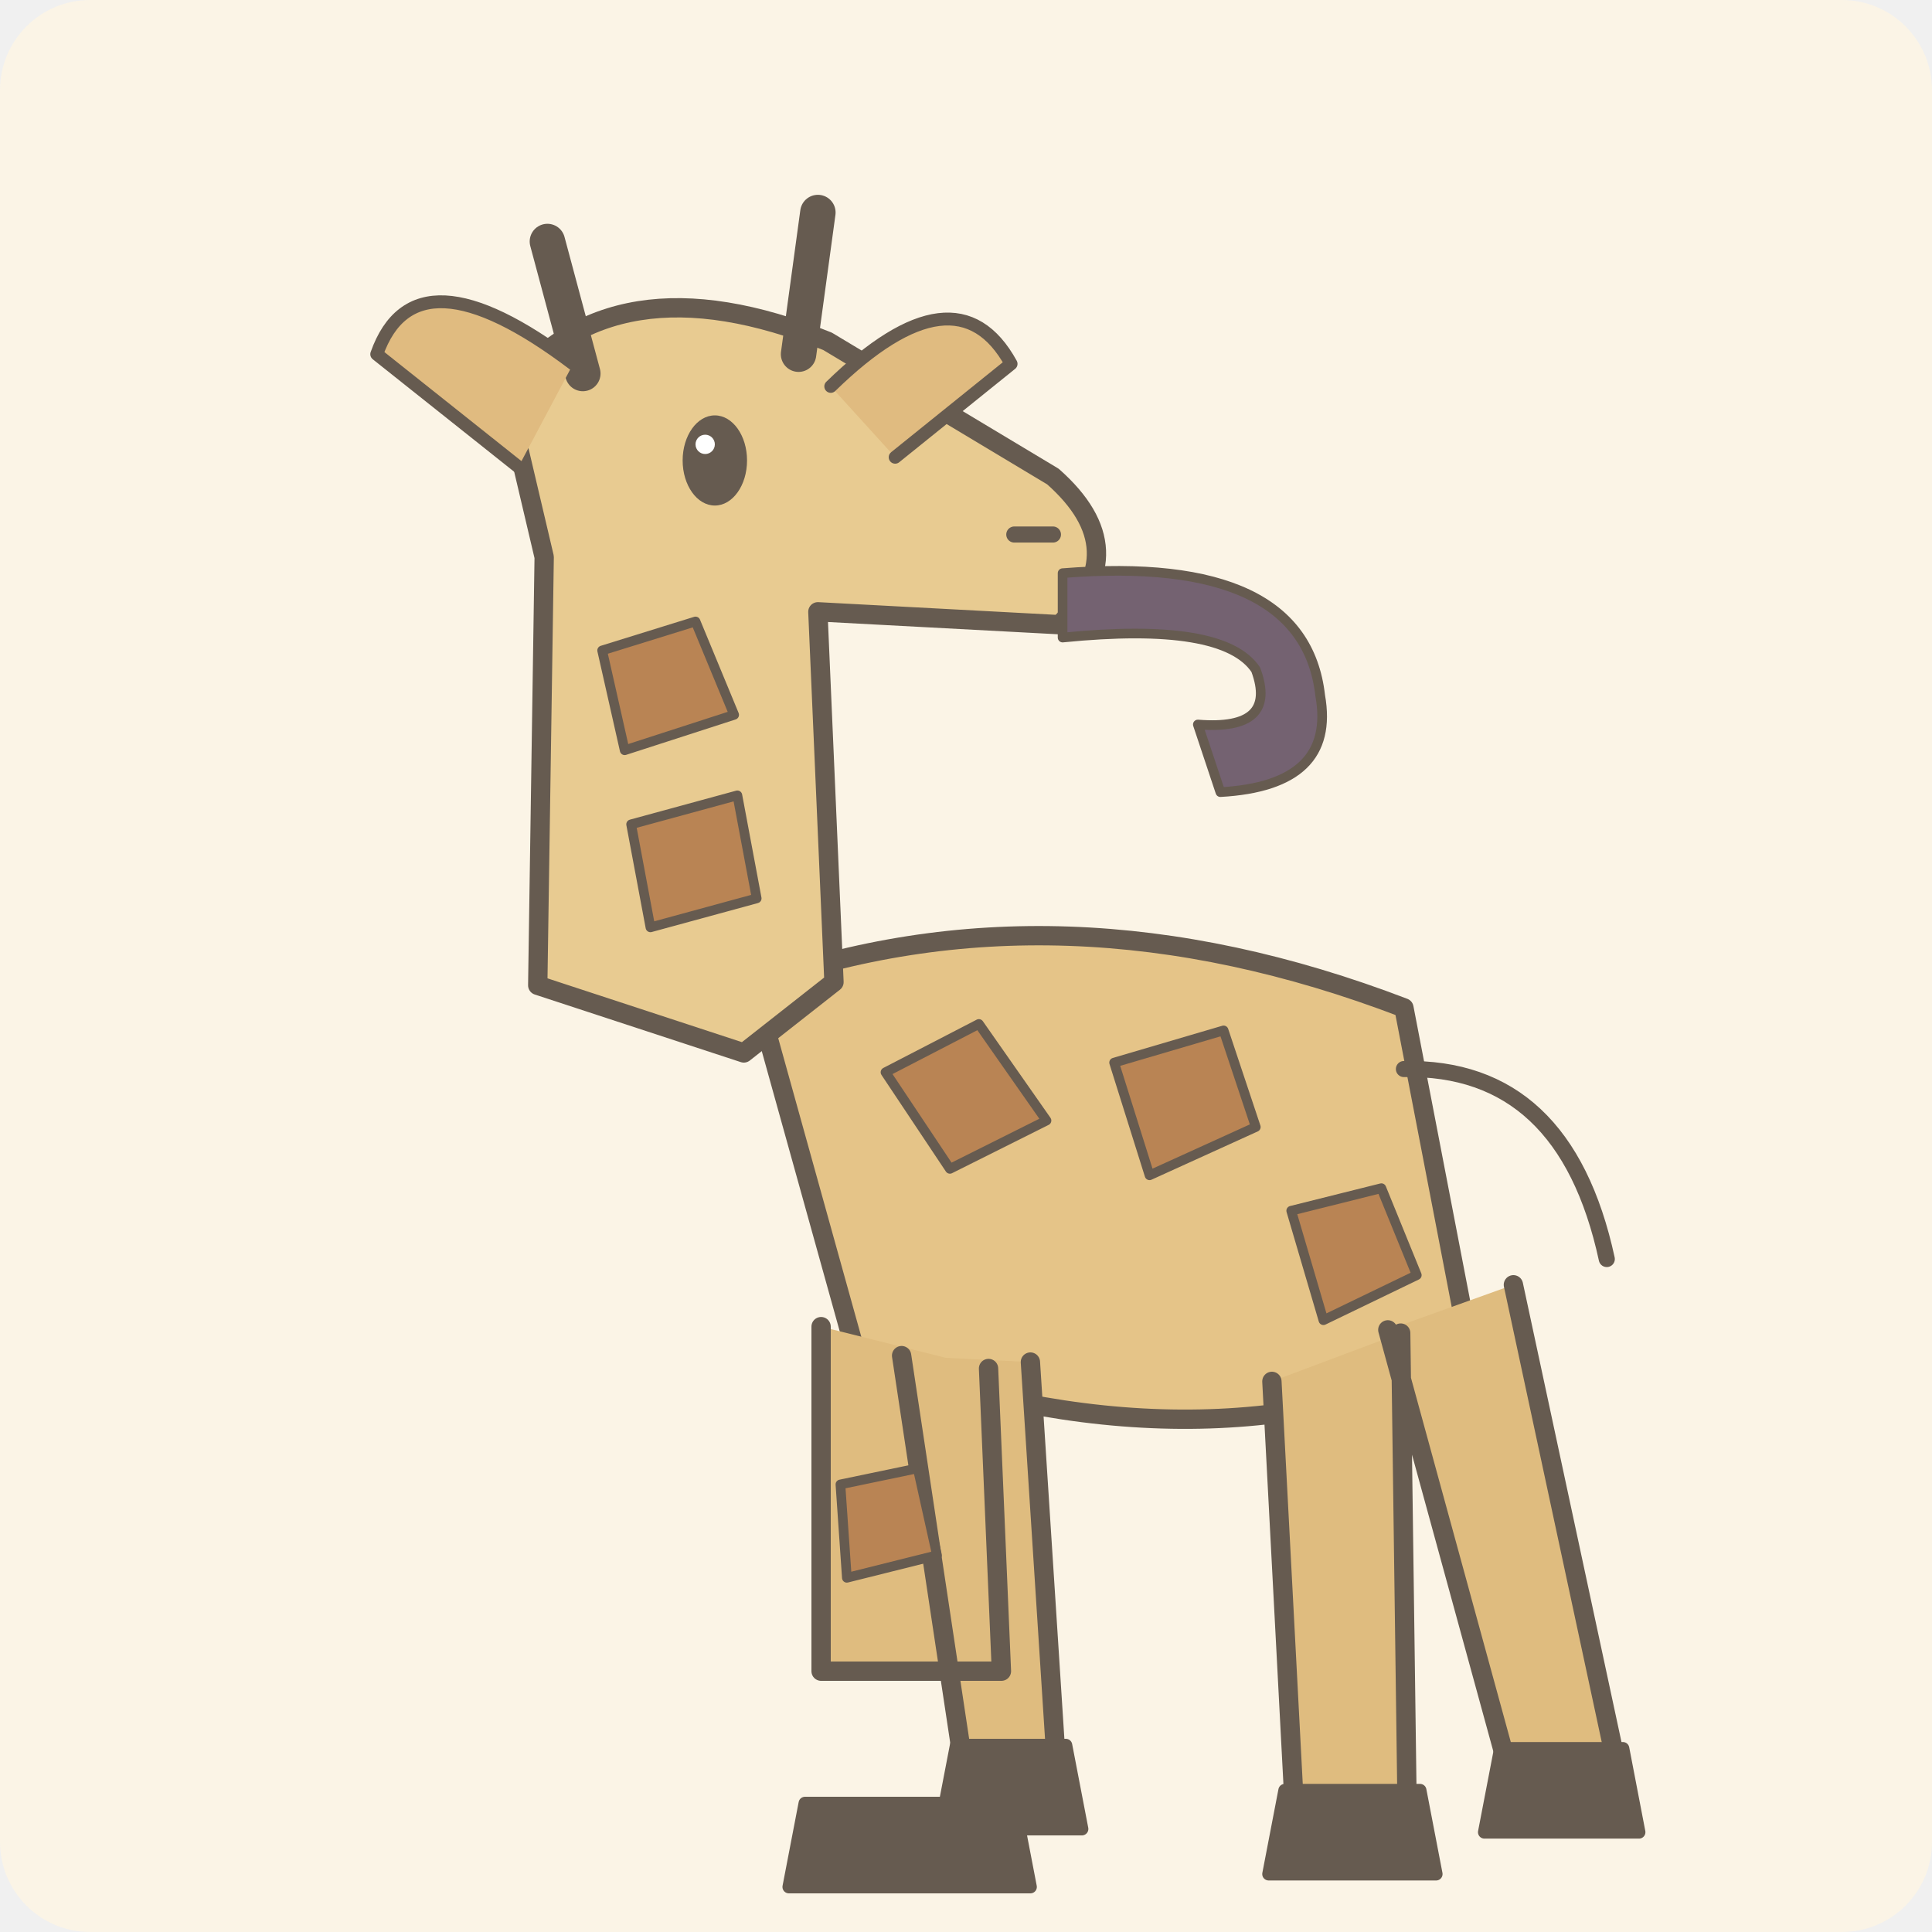
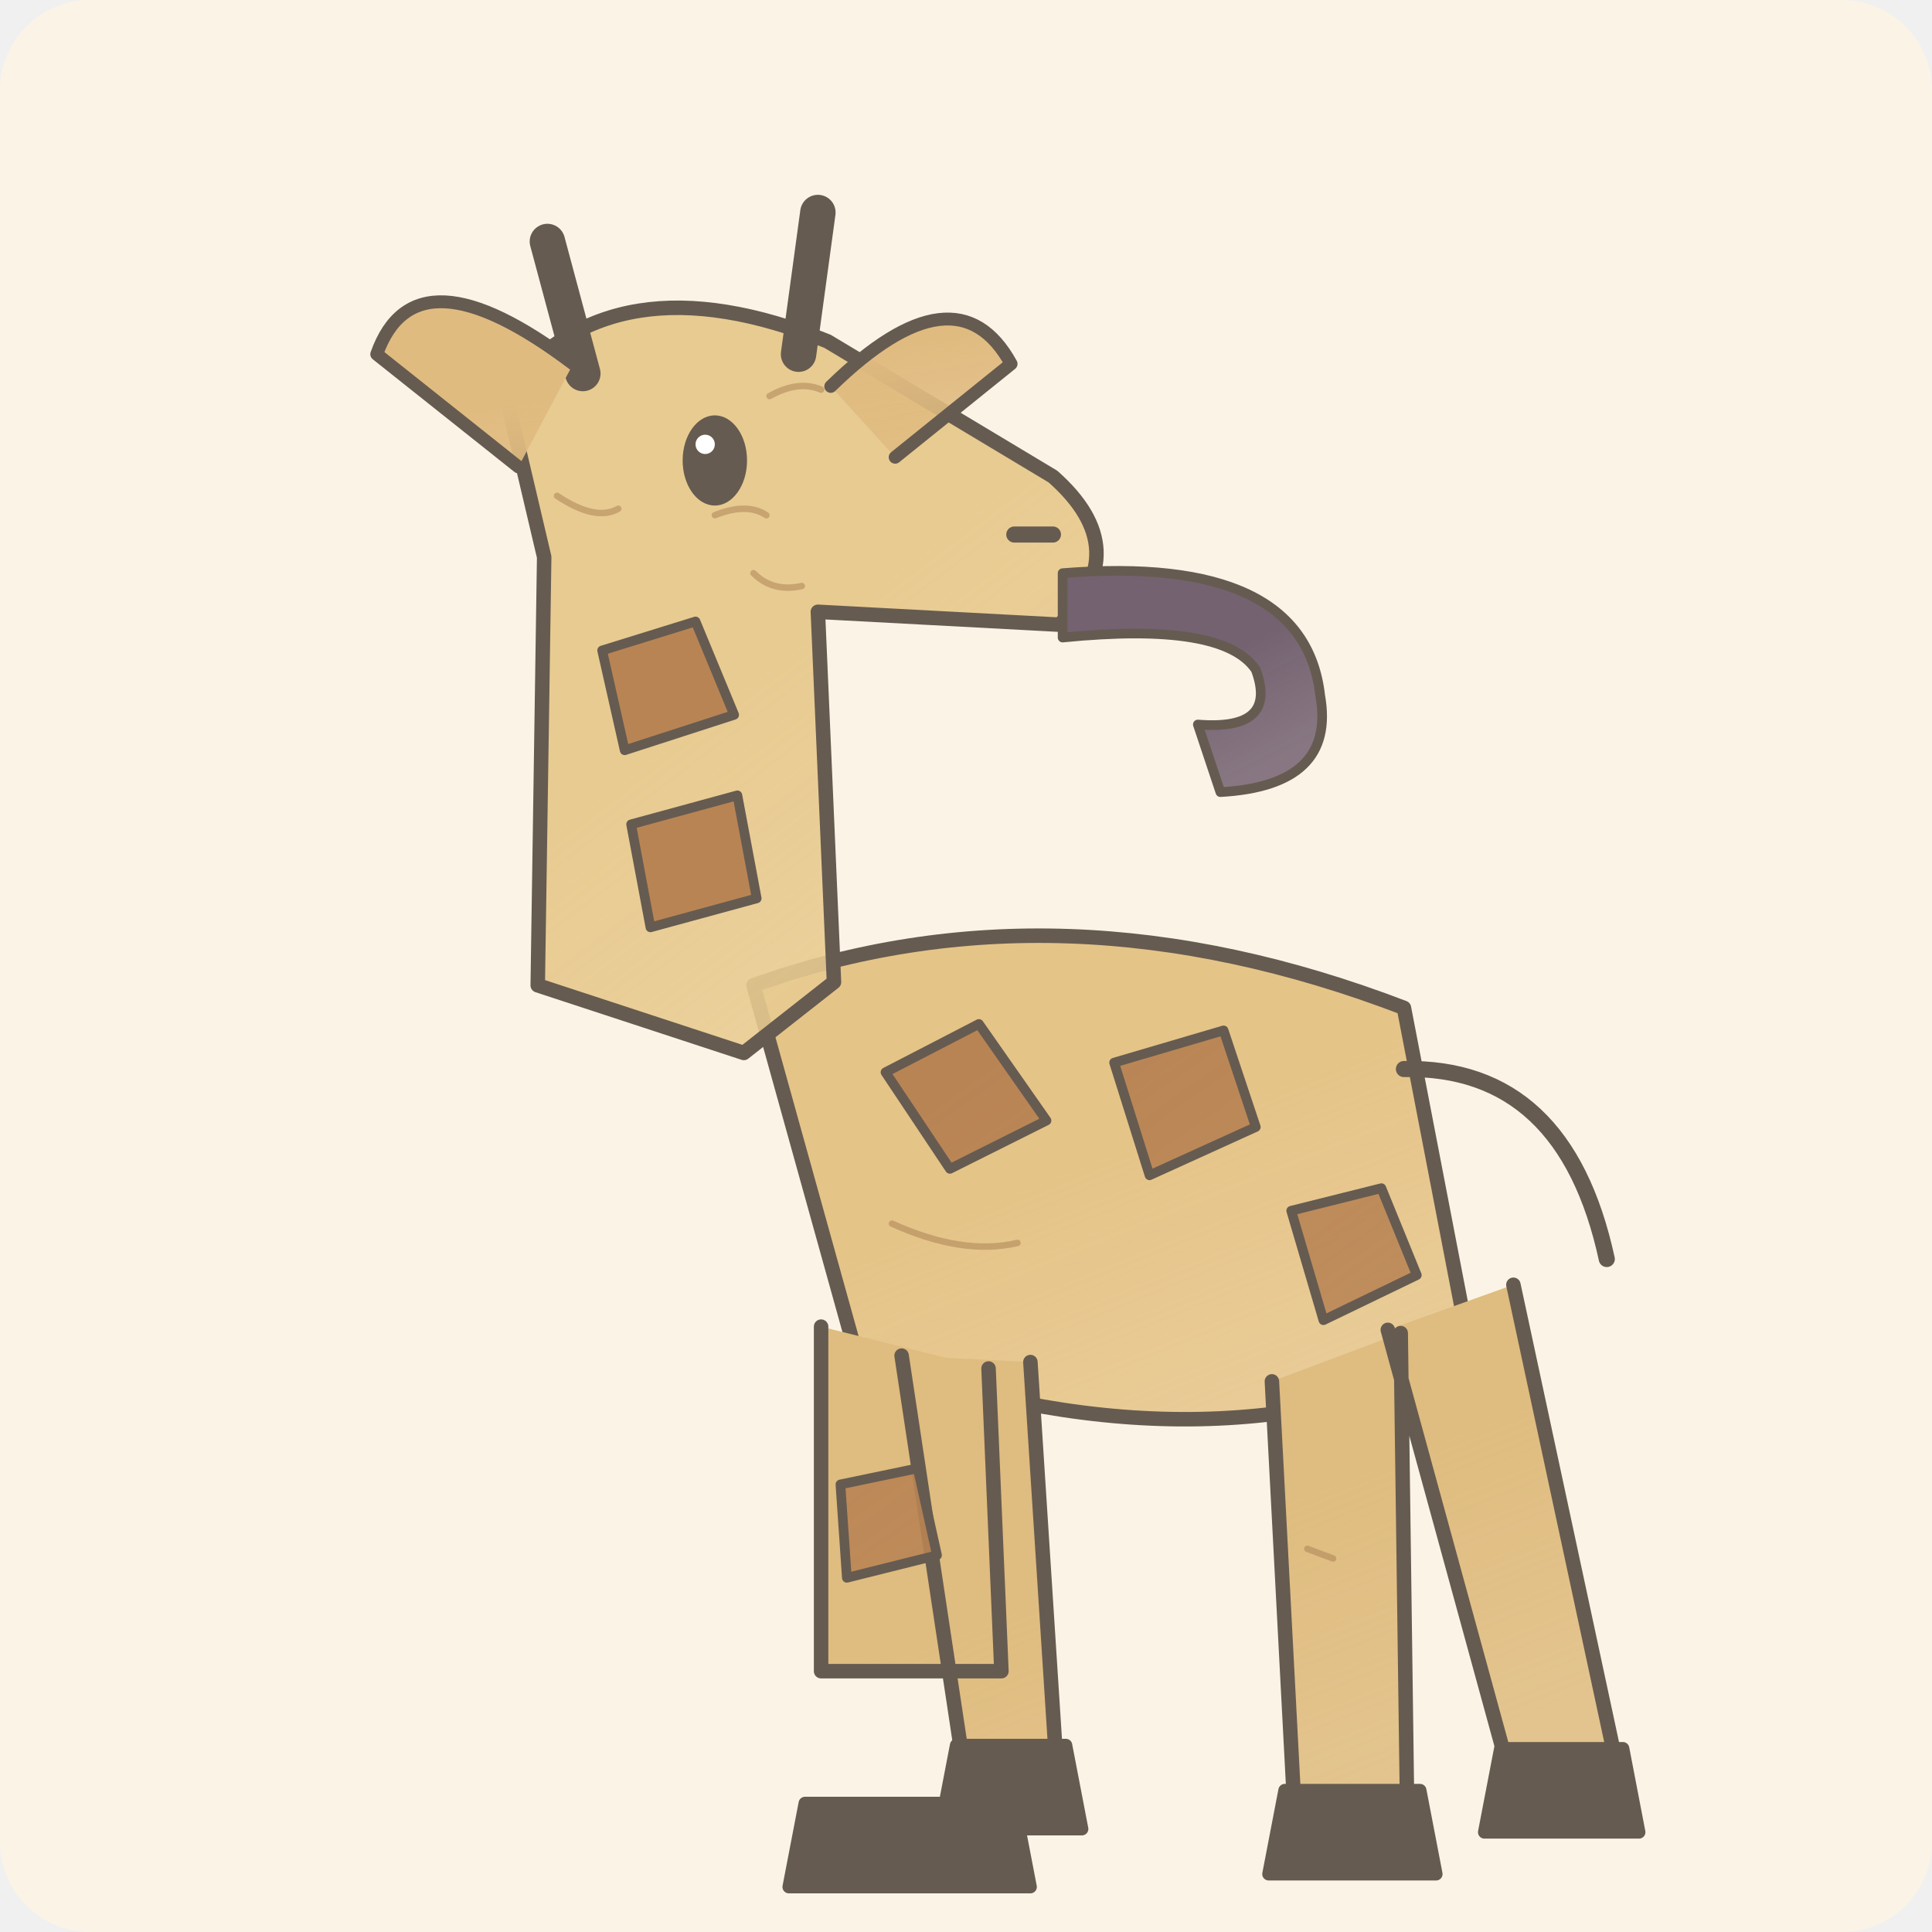
<svg xmlns="http://www.w3.org/2000/svg" viewBox="0 0 600 600" data-full-animal="giraffe" data-illustration="complete">
  <rect width="600" height="600" rx="28" fill="#fbf4e6" />
-   <path d="M234 306Q329 272 436 313L457 422Q372 460 266 421Z" fill="#e5c488" stroke="#665b50" stroke-width="6" stroke-linecap="round" stroke-linejoin="round" />
-   <path d="M255 412L255 519L311 519L307 425M395 429L402 562L437 562L435 414M431 413L468 548L502 548L470 399M280 421L299 547L328 547L320 423" fill="#dfbc7f" stroke="#665b50" stroke-width="6" stroke-linecap="round" stroke-linejoin="round" />
+   <defs>
+     <linearGradient id="coat-e5c488" x1="0" x2=".6" y1="0" y2="1">
+       <stop stop-color="#e5c488" />
+       <stop offset=".55" stop-color="#e5c488" />
+       <stop offset="1" stop-color="#e5c488" stop-opacity=".85" />
+     </linearGradient>
+     <linearGradient id="coat-dfbc7f" x1="0" x2=".6" y1="0" y2="1">
+       <stop stop-color="#dfbc7f" />
+       <stop offset=".55" stop-color="#dfbc7f" />
+       <stop offset="1" stop-color="#dfbc7f" stop-opacity=".85" />
+     </linearGradient>
+     <linearGradient id="coat-e8cb91" x1="0" x2=".6" y1="0" y2="1">
+       <stop stop-color="#e8cb91" />
+       <stop offset=".55" stop-color="#e8cb91" />
+       <stop offset="1" stop-color="#e8cb91" stop-opacity=".85" />
+     </linearGradient>
+     <linearGradient id="coat-e0bb80" x1="0" x2=".6" y1="0" y2="1">
+       <stop stop-color="#e0bb80" />
+       <stop offset=".55" stop-color="#e0bb80" />
+       <stop offset="1" stop-color="#e0bb80" stop-opacity=".85" />
+     </linearGradient>
+     <linearGradient id="coat-b98454" x1="0" x2=".6" y1="0" y2="1">
+       <stop stop-color="#b98454" />
+       <stop offset=".55" stop-color="#b98454" />
+       <stop offset="1" stop-color="#b98454" stop-opacity=".85" />
+     </linearGradient>
+     <linearGradient id="coat-746271" x1="0" x2=".6" y1="0" y2="1">
+       <stop stop-color="#746271" />
+       <stop offset=".55" stop-color="#746271" />
+       <stop offset="1" stop-color="#746271" stop-opacity=".85" />
+     </linearGradient>
+     <mask id="detail-mask">
+       <rect width="600" height="600" fill="white" />
+       <rect x="320" y="165" width="105" height="95" fill="black" />
+     </mask>
+   </defs>
+   <path d="M234 306Q329 272 436 313L457 422Q372 460 266 421Z" fill="url(#coat-e5c488)" stroke="#665b50" stroke-width="4.5" stroke-linecap="round" stroke-linejoin="round" />
+   <path d="M255 412L255 519L311 519L307 425M395 429L402 562L437 562L435 414M431 413L468 548L502 548L470 399M280 421L299 547L328 547L320 423" fill="url(#coat-dfbc7f)" stroke="#665b50" stroke-width="4.5" stroke-linecap="round" stroke-linejoin="round" />
  <path d="M399 556l-5 26h52l-5 -26Z" fill="#665b50" stroke="#665b50" stroke-width="4" stroke-linecap="round" stroke-linejoin="round" />
  <path d="M466 543l-5 26h48l-5 -26Z" fill="#665b50" stroke="#665b50" stroke-width="4" stroke-linecap="round" stroke-linejoin="round" />
  <path d="M297 542l-5 26h44l-5 -26Z" fill="#665b50" stroke="#665b50" stroke-width="4" stroke-linecap="round" stroke-linejoin="round" />
-   <path d="M231 327L167 306L169 173L157 122Q190 79 257 106L327 148Q353 171 329 194L254 190L259 305Z" fill="#e8cb91" stroke="#665b50" stroke-width="6" stroke-linecap="round" stroke-linejoin="round" />
+   <path d="M231 327L167 306L169 173L157 122Q190 79 257 106L327 148Q353 171 329 194L254 190L259 305Z" fill="url(#coat-e8cb91)" stroke="#665b50" stroke-width="4.5" stroke-linecap="round" stroke-linejoin="round" />
  <path d="M181 116L170 75M248 110L254 66" fill="none" stroke="#665b50" stroke-width="11" stroke-linecap="round" stroke-linejoin="round" />
-   <path d="M178 113Q129 76 117 110L161 145M258 120Q297 82 314 113L278 142" fill="#e0bb80" stroke="#665b50" stroke-width="4" stroke-linecap="round" stroke-linejoin="round" />
+   <path d="M178 113Q129 76 117 110L161 145M258 120Q297 82 314 113L278 142" fill="url(#coat-e0bb80)" stroke="#665b50" stroke-width="4" stroke-linecap="round" stroke-linejoin="round" />
  <ellipse cx="222" cy="143" rx="10" ry="14" fill="#665b50" />
  <circle cx="219" cy="138" r="3" fill="white" />
  <path d="M315 166L327 166M436 332Q486 331 499 391" fill="none" stroke="#665b50" stroke-width="5" stroke-linecap="round" stroke-linejoin="round" />
-   <path d="M187 202L216 193L228 222L194 233ZM196 256L229 247L235 279L202 288ZM275 333L304 318L325 348L295 363ZM346 330L380 320L390 350L357 365ZM401 376L429 369L440 396L411 410ZM261 461L285 456L291 483L263 490Z" fill="#b98454" stroke="#665b50" stroke-width="3" stroke-linecap="round" stroke-linejoin="round" />
+   <path d="M187 202L216 193L228 222L194 233ZM196 256L229 247L235 279L202 288ZM275 333L304 318L325 348L295 363ZM346 330L380 320L390 350L357 365ZM401 376L429 369L440 396L411 410ZM261 461L285 456L291 483L263 490Z" fill="url(#coat-b98454)" stroke="#665b50" stroke-width="3" stroke-linecap="round" stroke-linejoin="round" />
  <path d="M250 560l-5 26h75l-5 -26Z" fill="#665b50" stroke="#665b50" stroke-width="4" stroke-linecap="round" stroke-linejoin="round" />
-   <path d="M330 178Q405 172 410 216Q415 244 379 246L372 225Q397 227 390 208Q380 193 330 198Z" fill="#746271" stroke="#665b50" stroke-width="3" stroke-linecap="round" stroke-linejoin="round" />
+   <path d="M330 178Q405 172 410 216Q415 244 379 246L372 225Q397 227 390 208Q380 193 330 198Z" fill="url(#coat-746271)" stroke="#665b50" stroke-width="3" stroke-linecap="round" stroke-linejoin="round" />
+   <g mask="url(#detail-mask)" data-coat-details="giraffe">
+     <path d="M173 154q12 8 19 4M239 123q9 -5 16 -2M222 160q10 -4 16 0M234 178q6 6 15 4M277 380q22 10 39 6M406 481l8 3" fill="none" stroke="#ac8355" stroke-width="2" stroke-linecap="round" opacity=".55" />
+   </g>
</svg>
